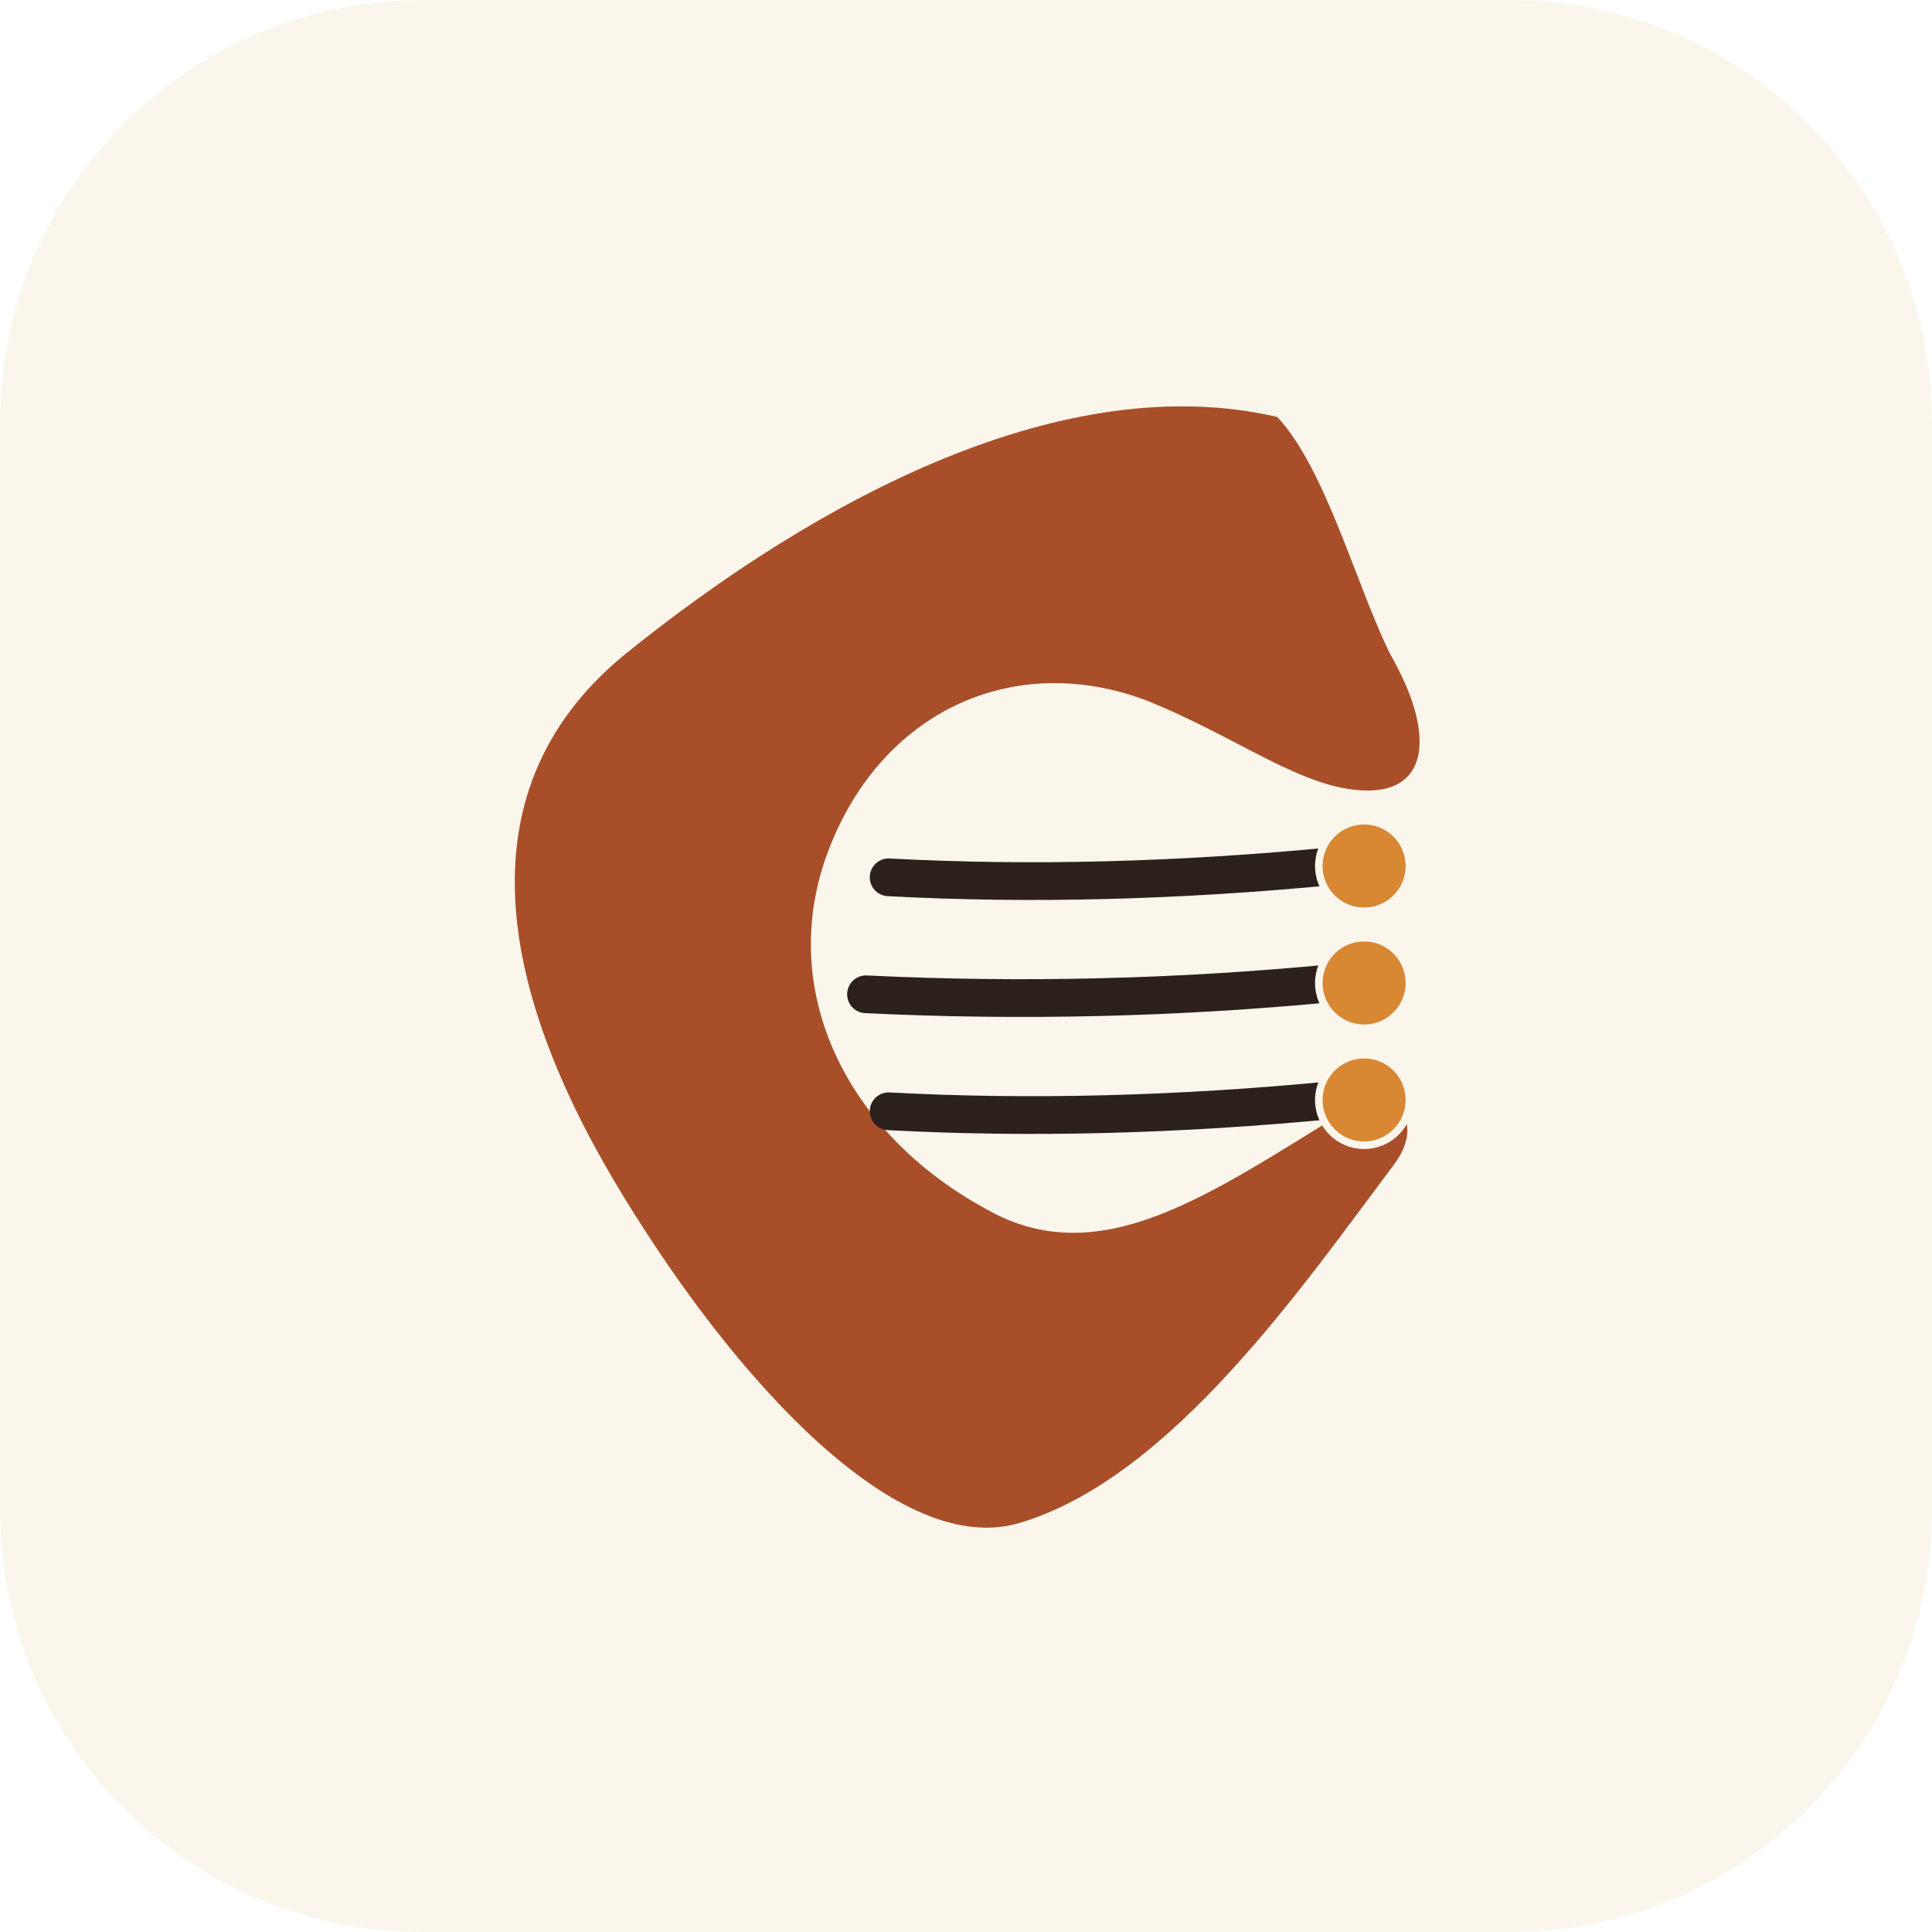
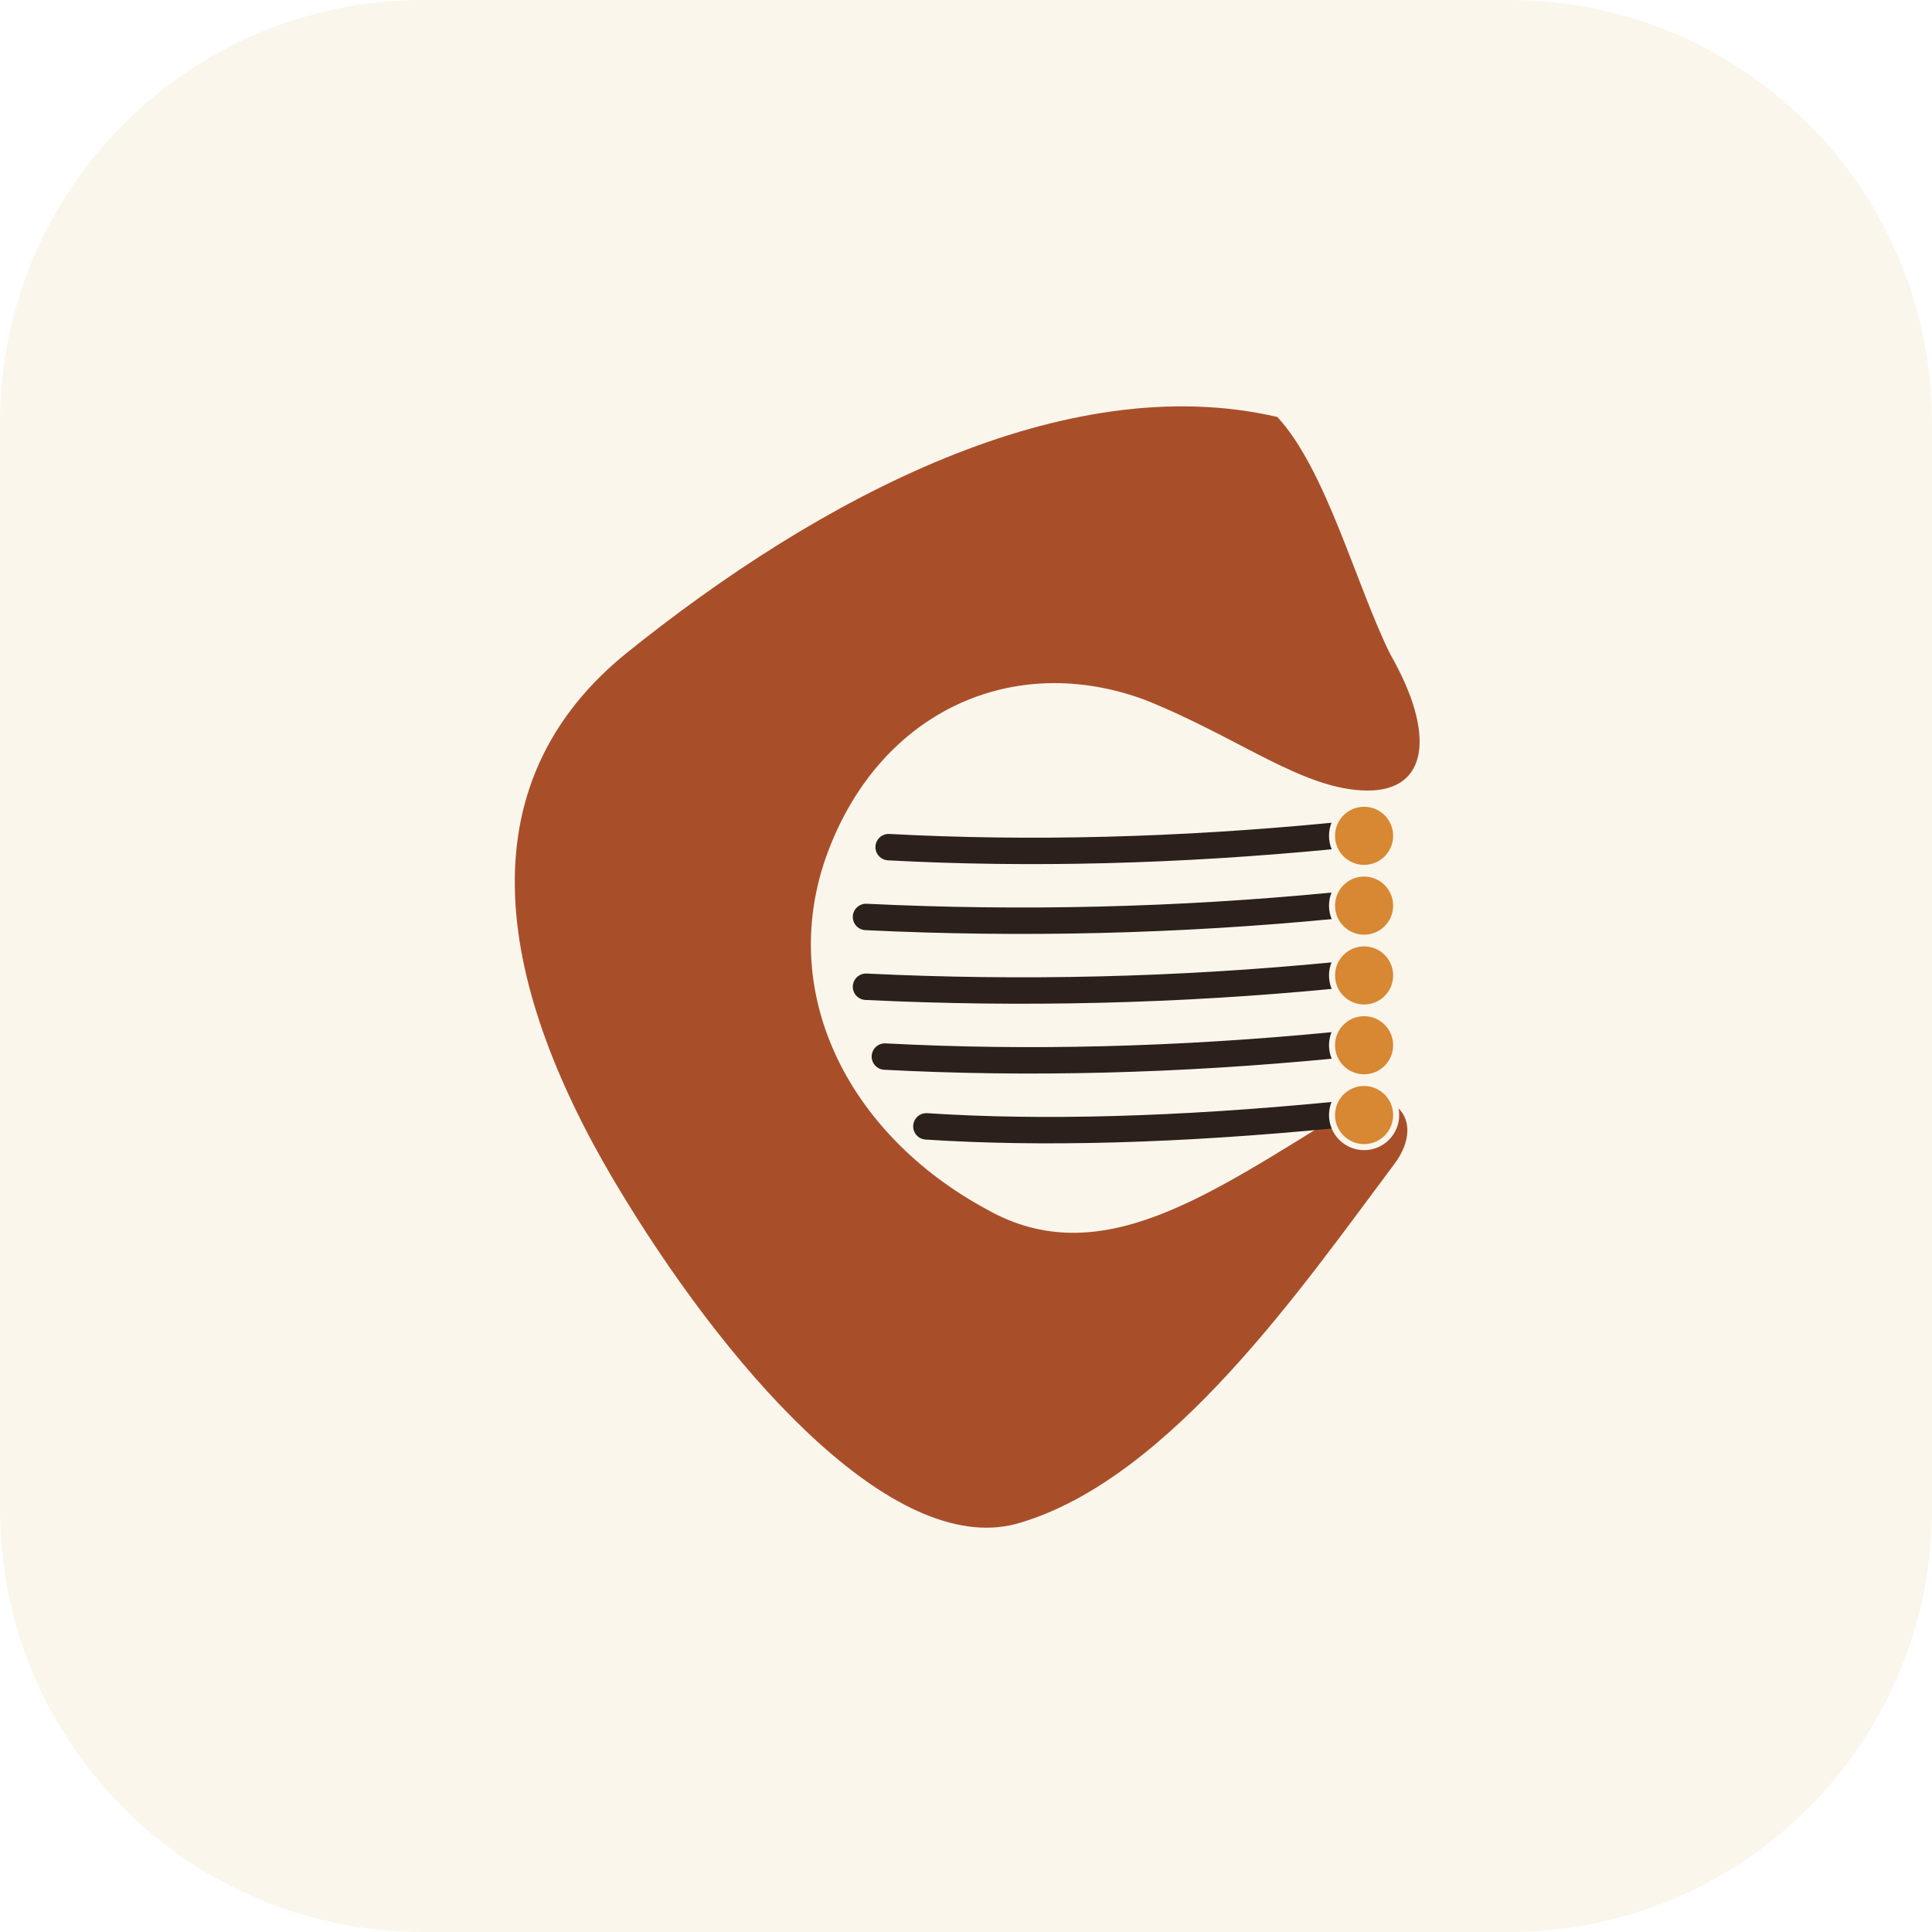
<svg xmlns="http://www.w3.org/2000/svg" width="512" height="512" viewBox="0 0 512 512">
  <rect width="512" height="512" rx="112" fill="#FBF6EC" />
  <g transform="translate(1.5 14.5)">
    <path d="M337 96 C281 83 216 117 164 159        C119 196 132 251 164 303        C194 352 237 399 269 389        C309 377 344 326 368 294        C377 282 367 272 355 280        C319 302 290 323 260 306        C223 286 204 248 218 211        C232 174 267 158 302 171        C327 181 344 195 361 195        C377 195 379 180 367 159        C358 141 350 110 337 96 Z" fill="#A84F2A" />
-     <g fill="none" stroke="#2B201B" stroke-width="10" stroke-linecap="round">
-       <path d="M234 218 Q290 221 352 215" />
-       <path d="M228 249 Q290 252 352 246" />
-       <path d="M234 280 Q290 283 352 277" />
+     <g fill="none" stroke="#2B201B" stroke-width="7" stroke-linecap="round">
+       <path d="M234 210 Q290 213 352 207" />
+       <path d="M228 228.5 Q290 231.5 352 225.5" />
+       <path d="M228 247 Q290 250 352 244" />
+       <path d="M233 265.5 Q290 268.5 352 262.5" />
+       <path d="M244 284 Q290 287 352 281" />
    </g>
-     <g fill="#D88732" stroke="#FBF6EC" stroke-width="2">
-       <circle cx="360" cy="215" r="12" />
-       <circle cx="360" cy="246" r="12" />
-       <circle cx="360" cy="277" r="12" />
+     <g fill="#D88732" stroke="#FBF6EC" stroke-width="1.6">
+       <circle cx="360" cy="207" r="8.5" />
+       <circle cx="360" cy="225.5" r="8.5" />
+       <circle cx="360" cy="244" r="8.5" />
+       <circle cx="360" cy="262.5" r="8.5" />
+       <circle cx="360" cy="281" r="8.5" />
    </g>
  </g>
</svg>
